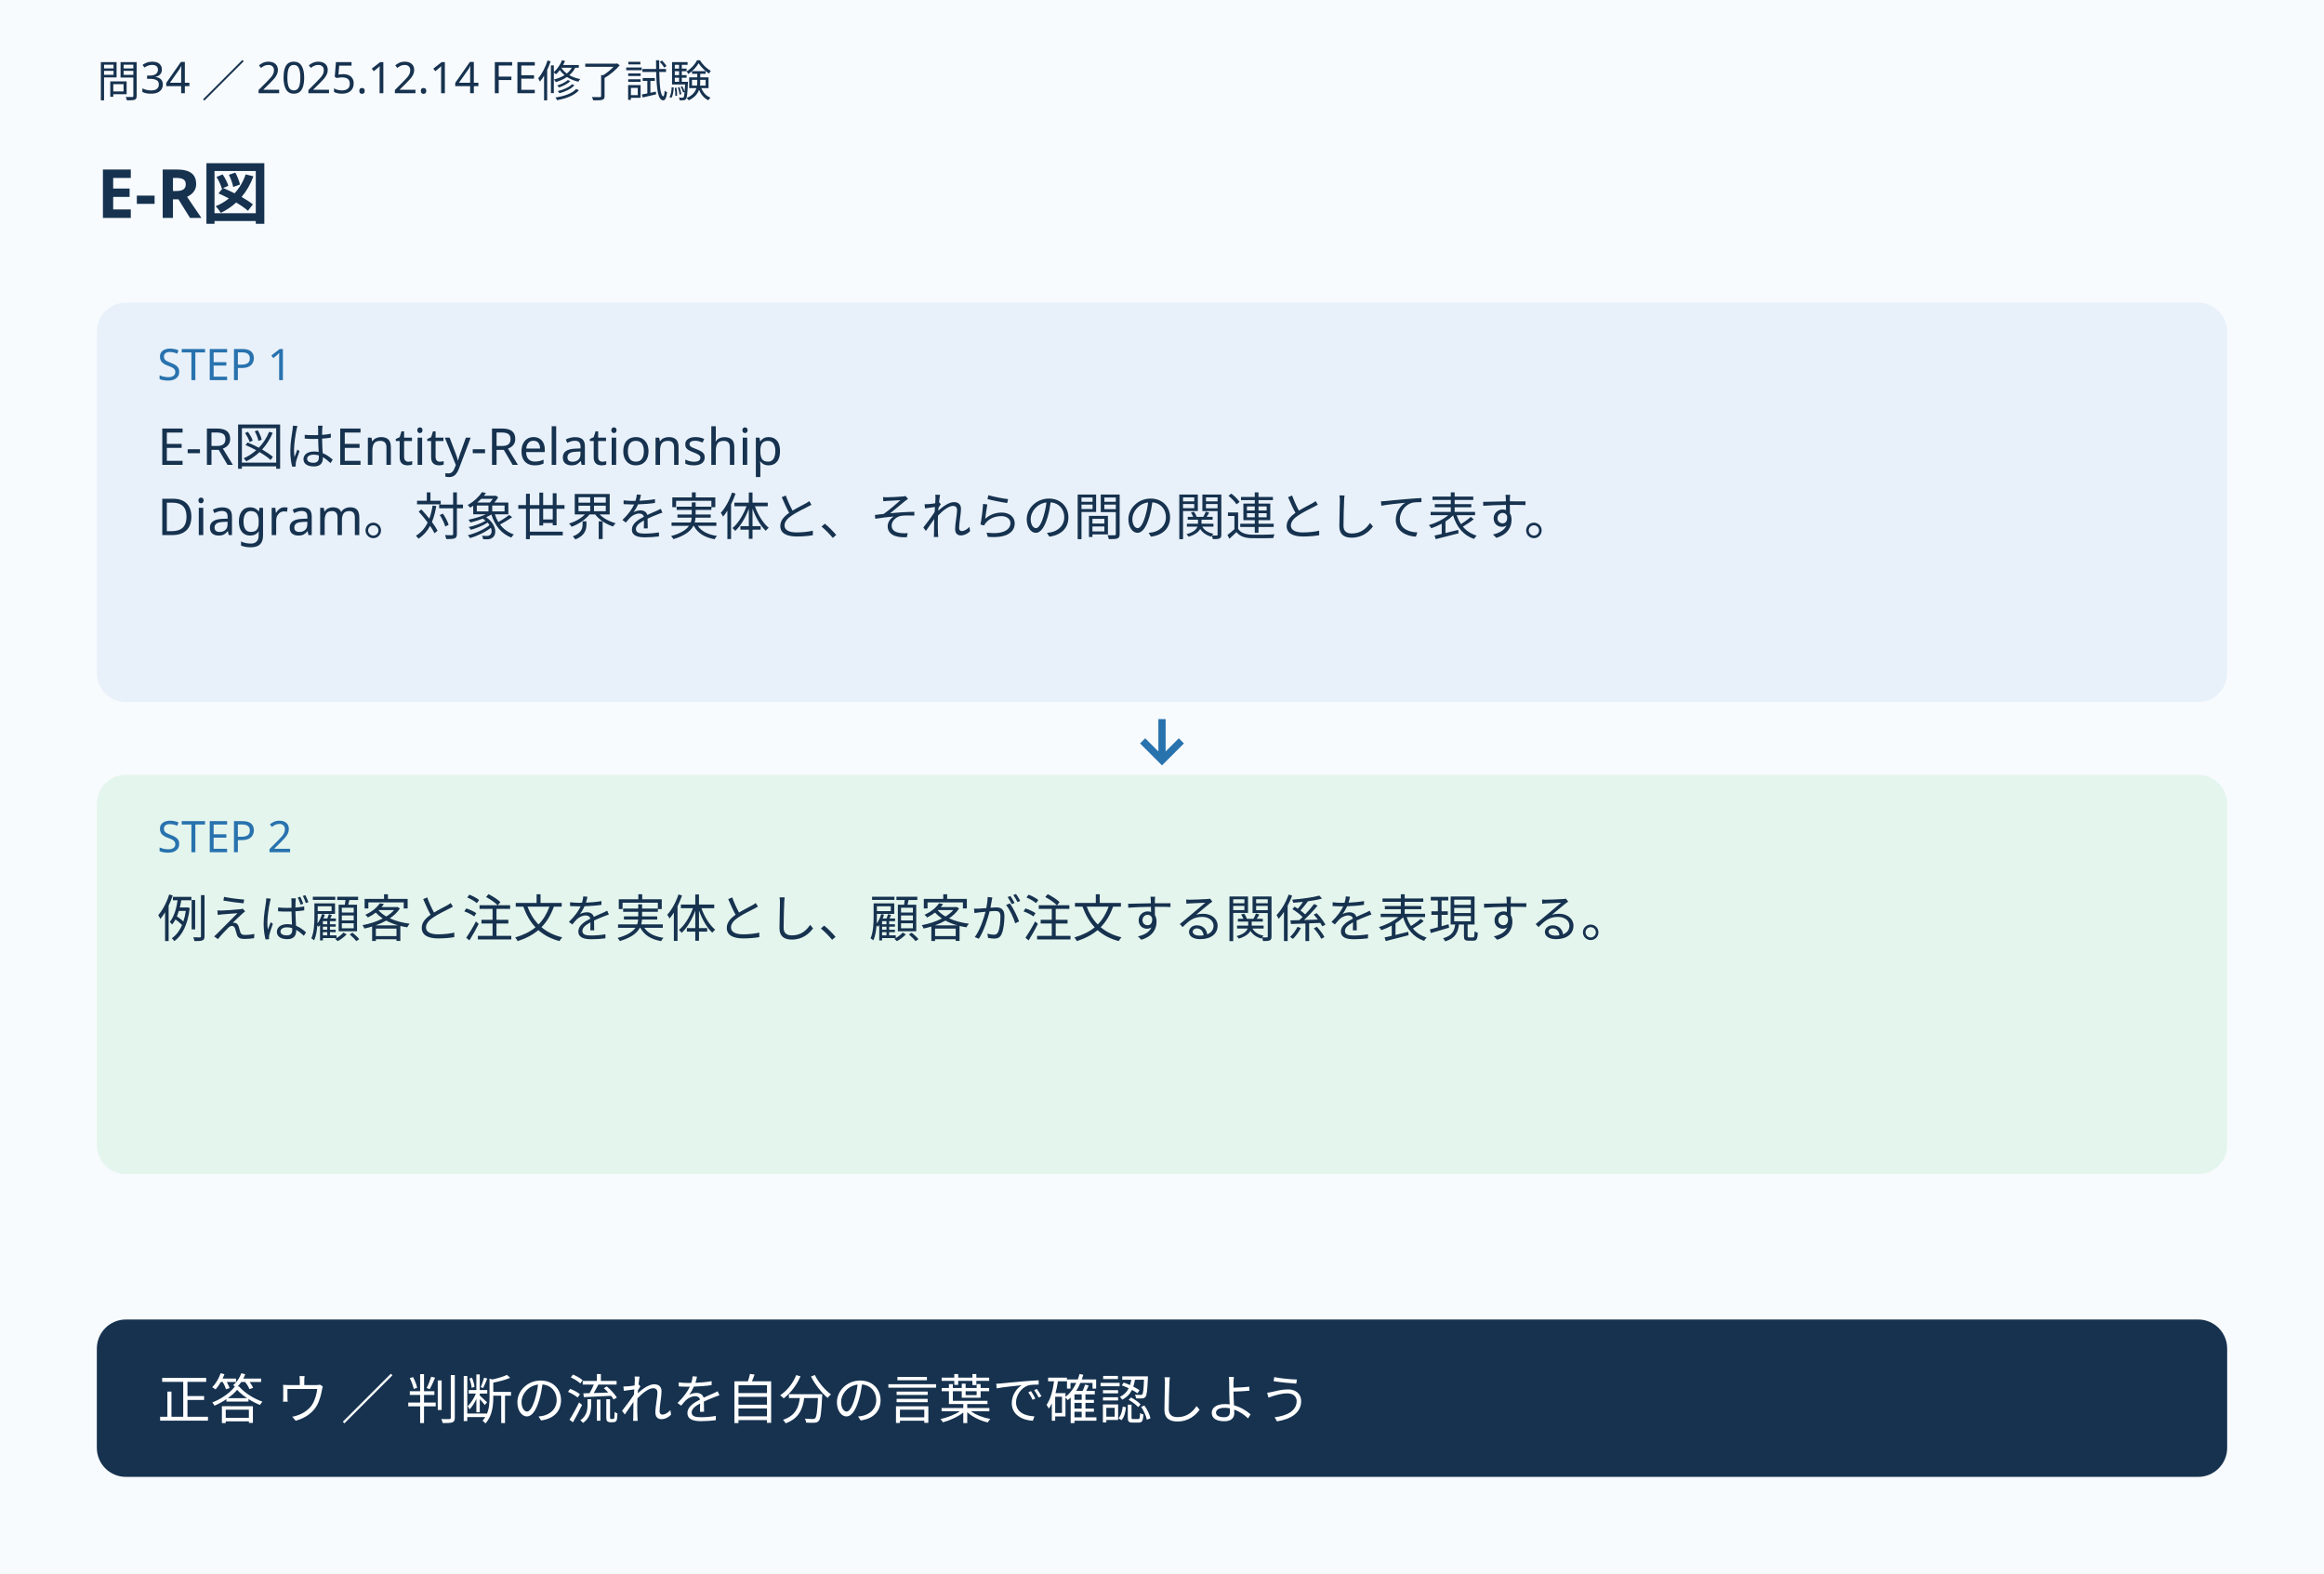
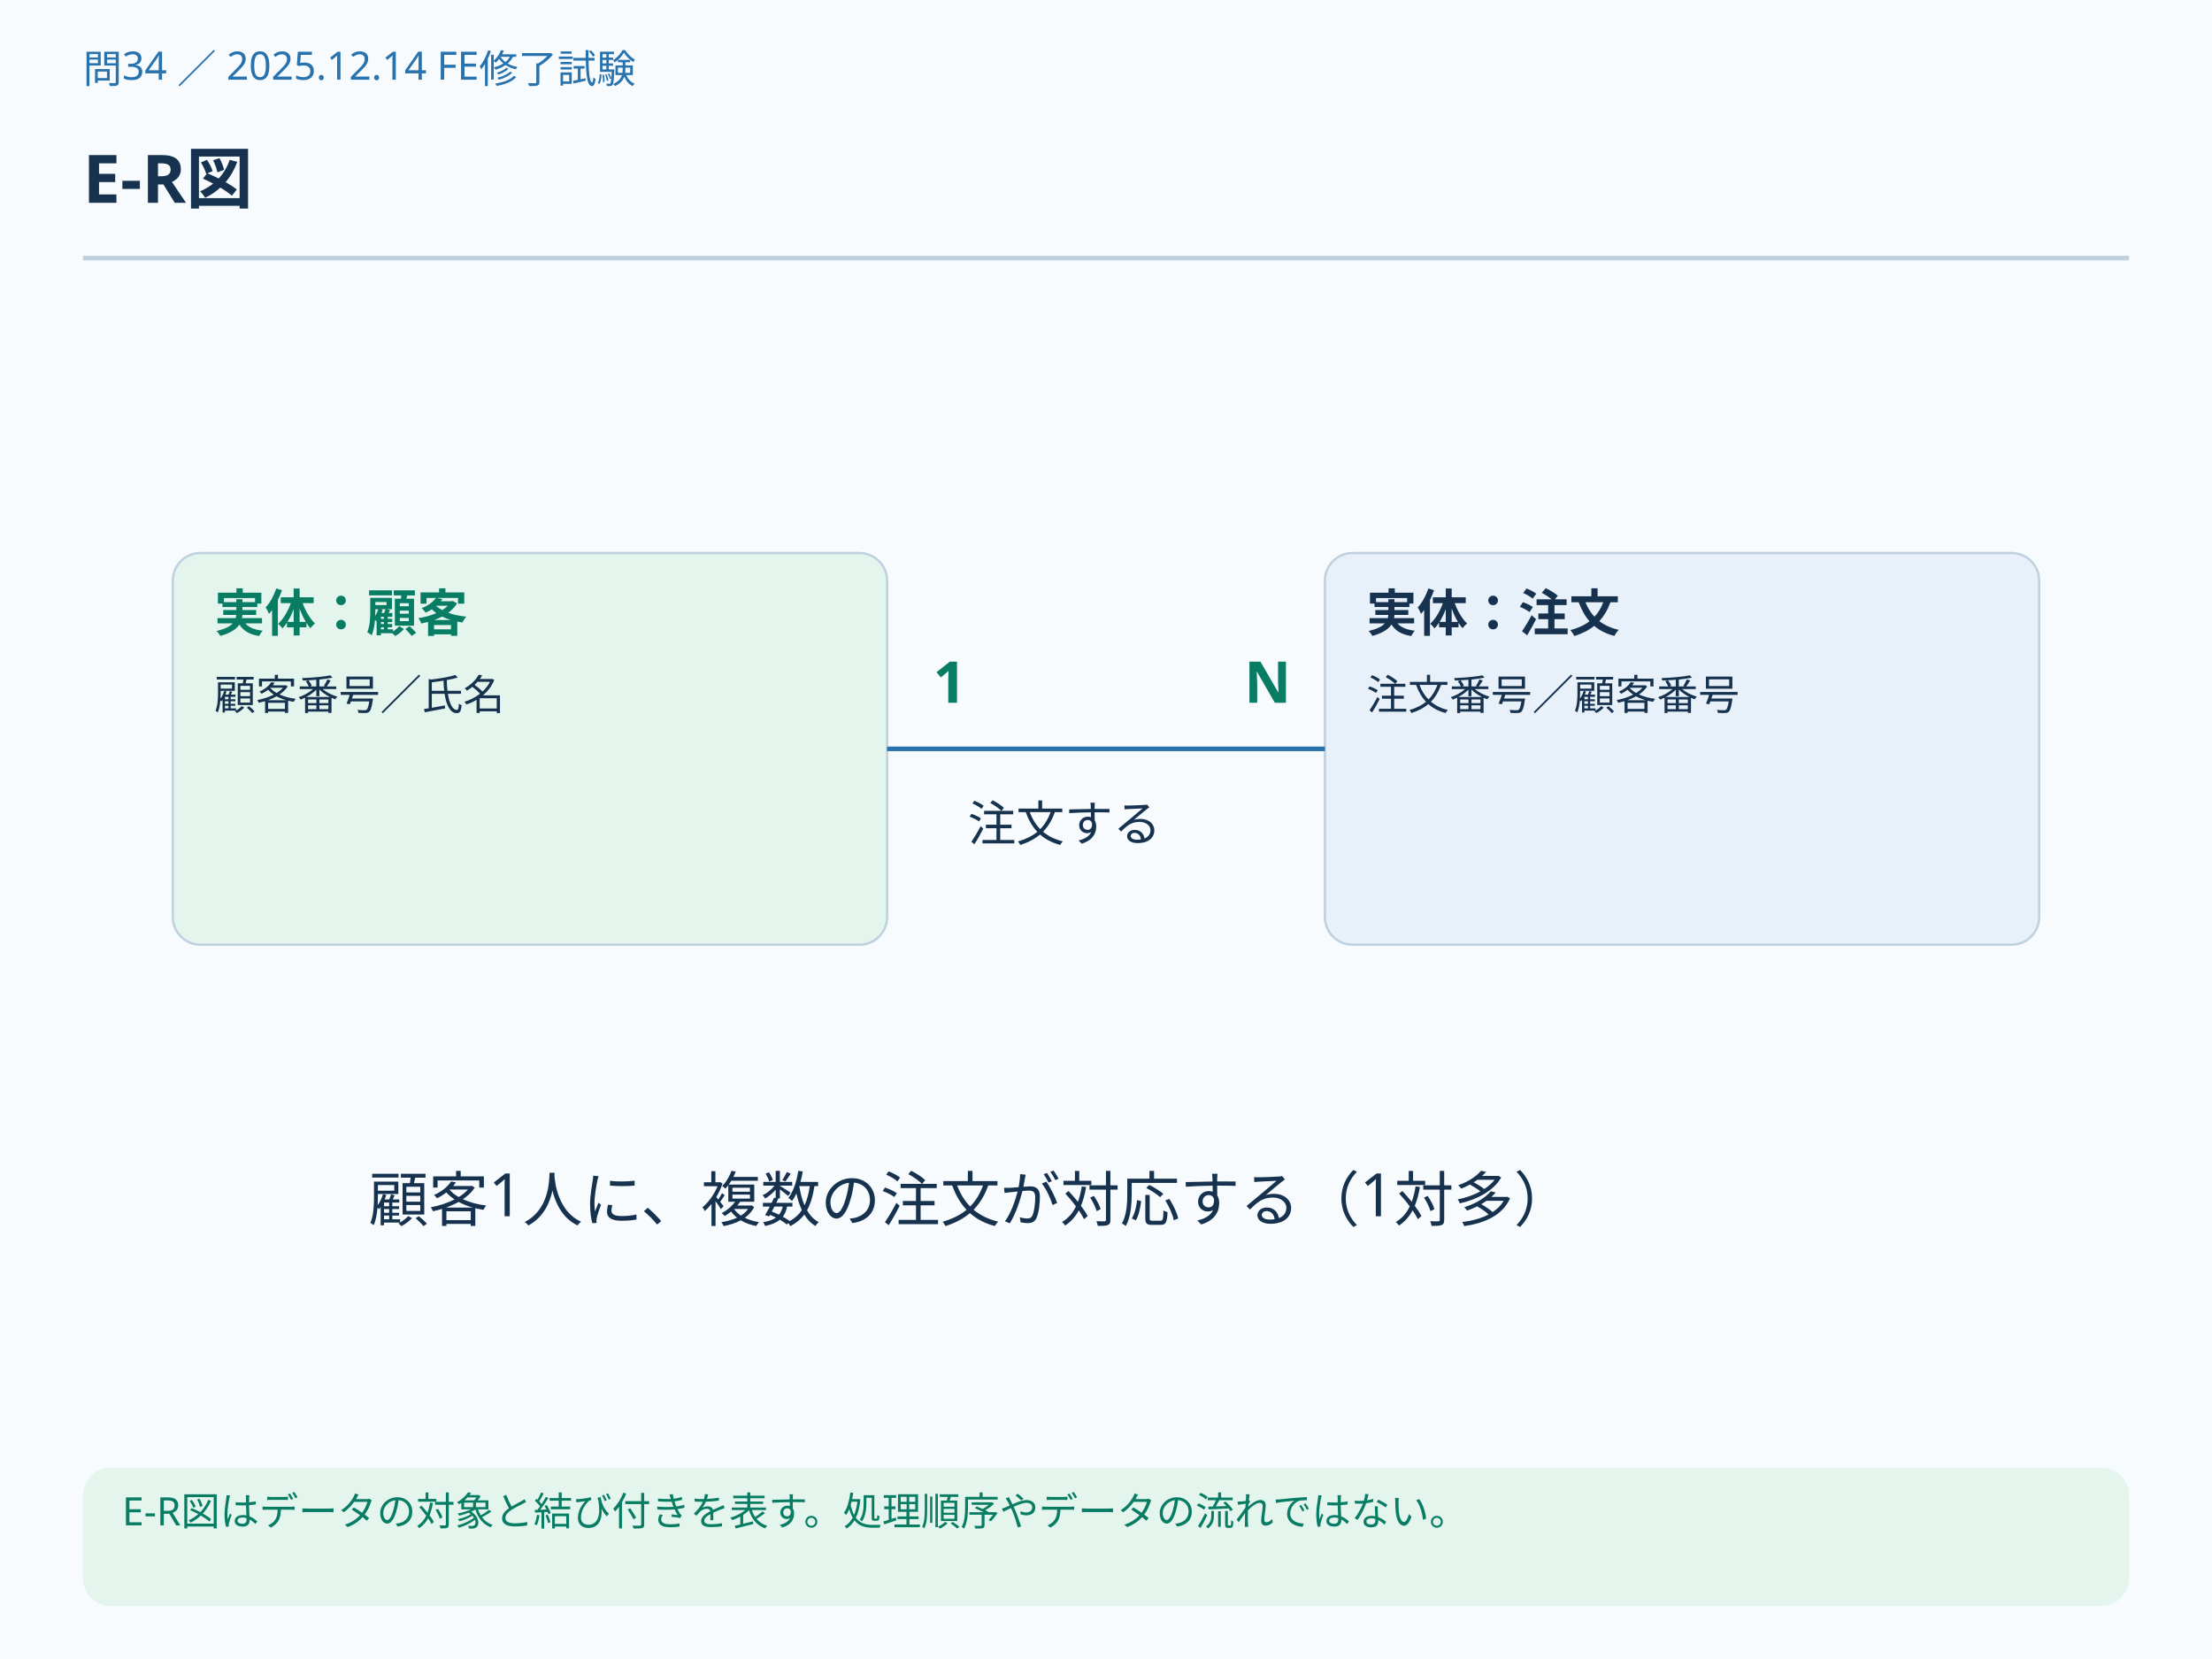
- <svg xmlns="http://www.w3.org/2000/svg" viewBox="0 0 960 650" role="img" aria-labelledby="t34">
-   <rect width="960" height="650" fill="#f8fbfe" />
+ <svg xmlns="http://www.w3.org/2000/svg" viewBox="0 0 960 720" role="img" aria-labelledby="title34 desc34">
+   <defs>
+     <marker id="arrow34" viewBox="0 0 10 10" refX="9" refY="5" markerWidth="7" markerHeight="7" orient="auto-start-reverse">
+       <path d="M0 0L10 5L0 10Z" fill="#2872ae" />
+     </marker>
+   </defs>
+   <rect width="960" height="720" fill="#f8fbfe" />
  <g font-family="Meiryo,Yu Gothic,sans-serif" fill="#16324f">
-     <text x="40" y="40" font-size="18">問34 ／ 2025.12.14 FE修了試験</text>
-     <text x="40" y="90" font-size="28" font-weight="bold">E-R図</text>
-     <rect x="40" y="125" width="880" height="165" rx="12" fill="#e8f1fa" />
-     <text x="65" y="157" font-size="18" fill="#2872ae">STEP 1</text>
-     <text x="65" y="192" font-size="21">E-R図はEntity-Relationship</text>
-     <text x="65" y="221" font-size="21">Diagram。対象世界を実体と、それらの間の関連として表す。</text>
-     <path d="M480 297v17m-8-8 8 8 8-8" fill="none" stroke="#2872ae" stroke-width="3" />
-     <rect x="40" y="320" width="880" height="165" rx="12" fill="#e4f5ed" />
-     <text x="65" y="352" font-size="18" fill="#2872ae">STEP 2</text>
-     <text x="65" y="387" font-size="21">例えば顧客と注文を実体とし、顧客が注文する関係を表現する。</text>
-     <rect x="40" y="545" width="880" height="65" rx="12" fill="#16324f" />
-     <text x="65" y="586" font-size="22" fill="white">正答 ウ ／ 判断の流れを自分の言葉で確認しよう</text>
+     <text x="36" y="36" font-size="17" fill="#2872ae" font-weight="400" text-anchor="start">問34 ／ 2025.12.14 FE修了試験</text>
+     <text x="36" y="88" font-size="29" fill="#16324f" font-weight="700" text-anchor="start">E-R図</text>
+     <line x1="36" y1="112" x2="924" y2="112" stroke="#bfd0df" stroke-width="2" />
+     <rect x="75" y="240" width="310" height="170" rx="12" fill="#e4f5ed" stroke="#bfd0df" />
+     <text x="93" y="274" font-size="22" fill="#087d64" font-weight="700" text-anchor="start">実体：顧客</text>
+     <text x="93" y="308" font-size="18" fill="#16324f" font-weight="400" text-anchor="start">顧客番号／氏名</text>
+     <rect x="575" y="240" width="310" height="170" rx="12" fill="#e8f1fa" stroke="#bfd0df" />
+     <text x="593" y="274" font-size="22" fill="#16324f" font-weight="700" text-anchor="start">実体：注文</text>
+     <text x="593" y="308" font-size="18" fill="#16324f" font-weight="400" text-anchor="start">注文番号／顧客番号</text>
+     <line x1="385" y1="325" x2="575" y2="325" stroke="#2872ae" stroke-width="2" />
+     <text x="405" y="305" font-size="25" fill="#087d64" font-weight="700" text-anchor="start">1</text>
+     <text x="540" y="305" font-size="25" fill="#087d64" font-weight="700" text-anchor="start">N</text>
+     <text x="420" y="365" font-size="21" fill="#16324f" font-weight="400" text-anchor="start">注文する</text>
+     <text x="160" y="530" font-size="26" fill="#16324f" font-weight="400" text-anchor="start">顧客1人に、複数の注文が対応する（1対多）</text>
+     <rect x="36" y="637" width="888" height="60" rx="12" fill="#e4f5ed" stroke="none" />
+     <text x="53" y="662" font-size="17" fill="#087d64" font-weight="400" text-anchor="start">E-R図はデータの対象と結び付きを表す。処理順序やデータの流れではない。</text>
  </g>
</svg>
